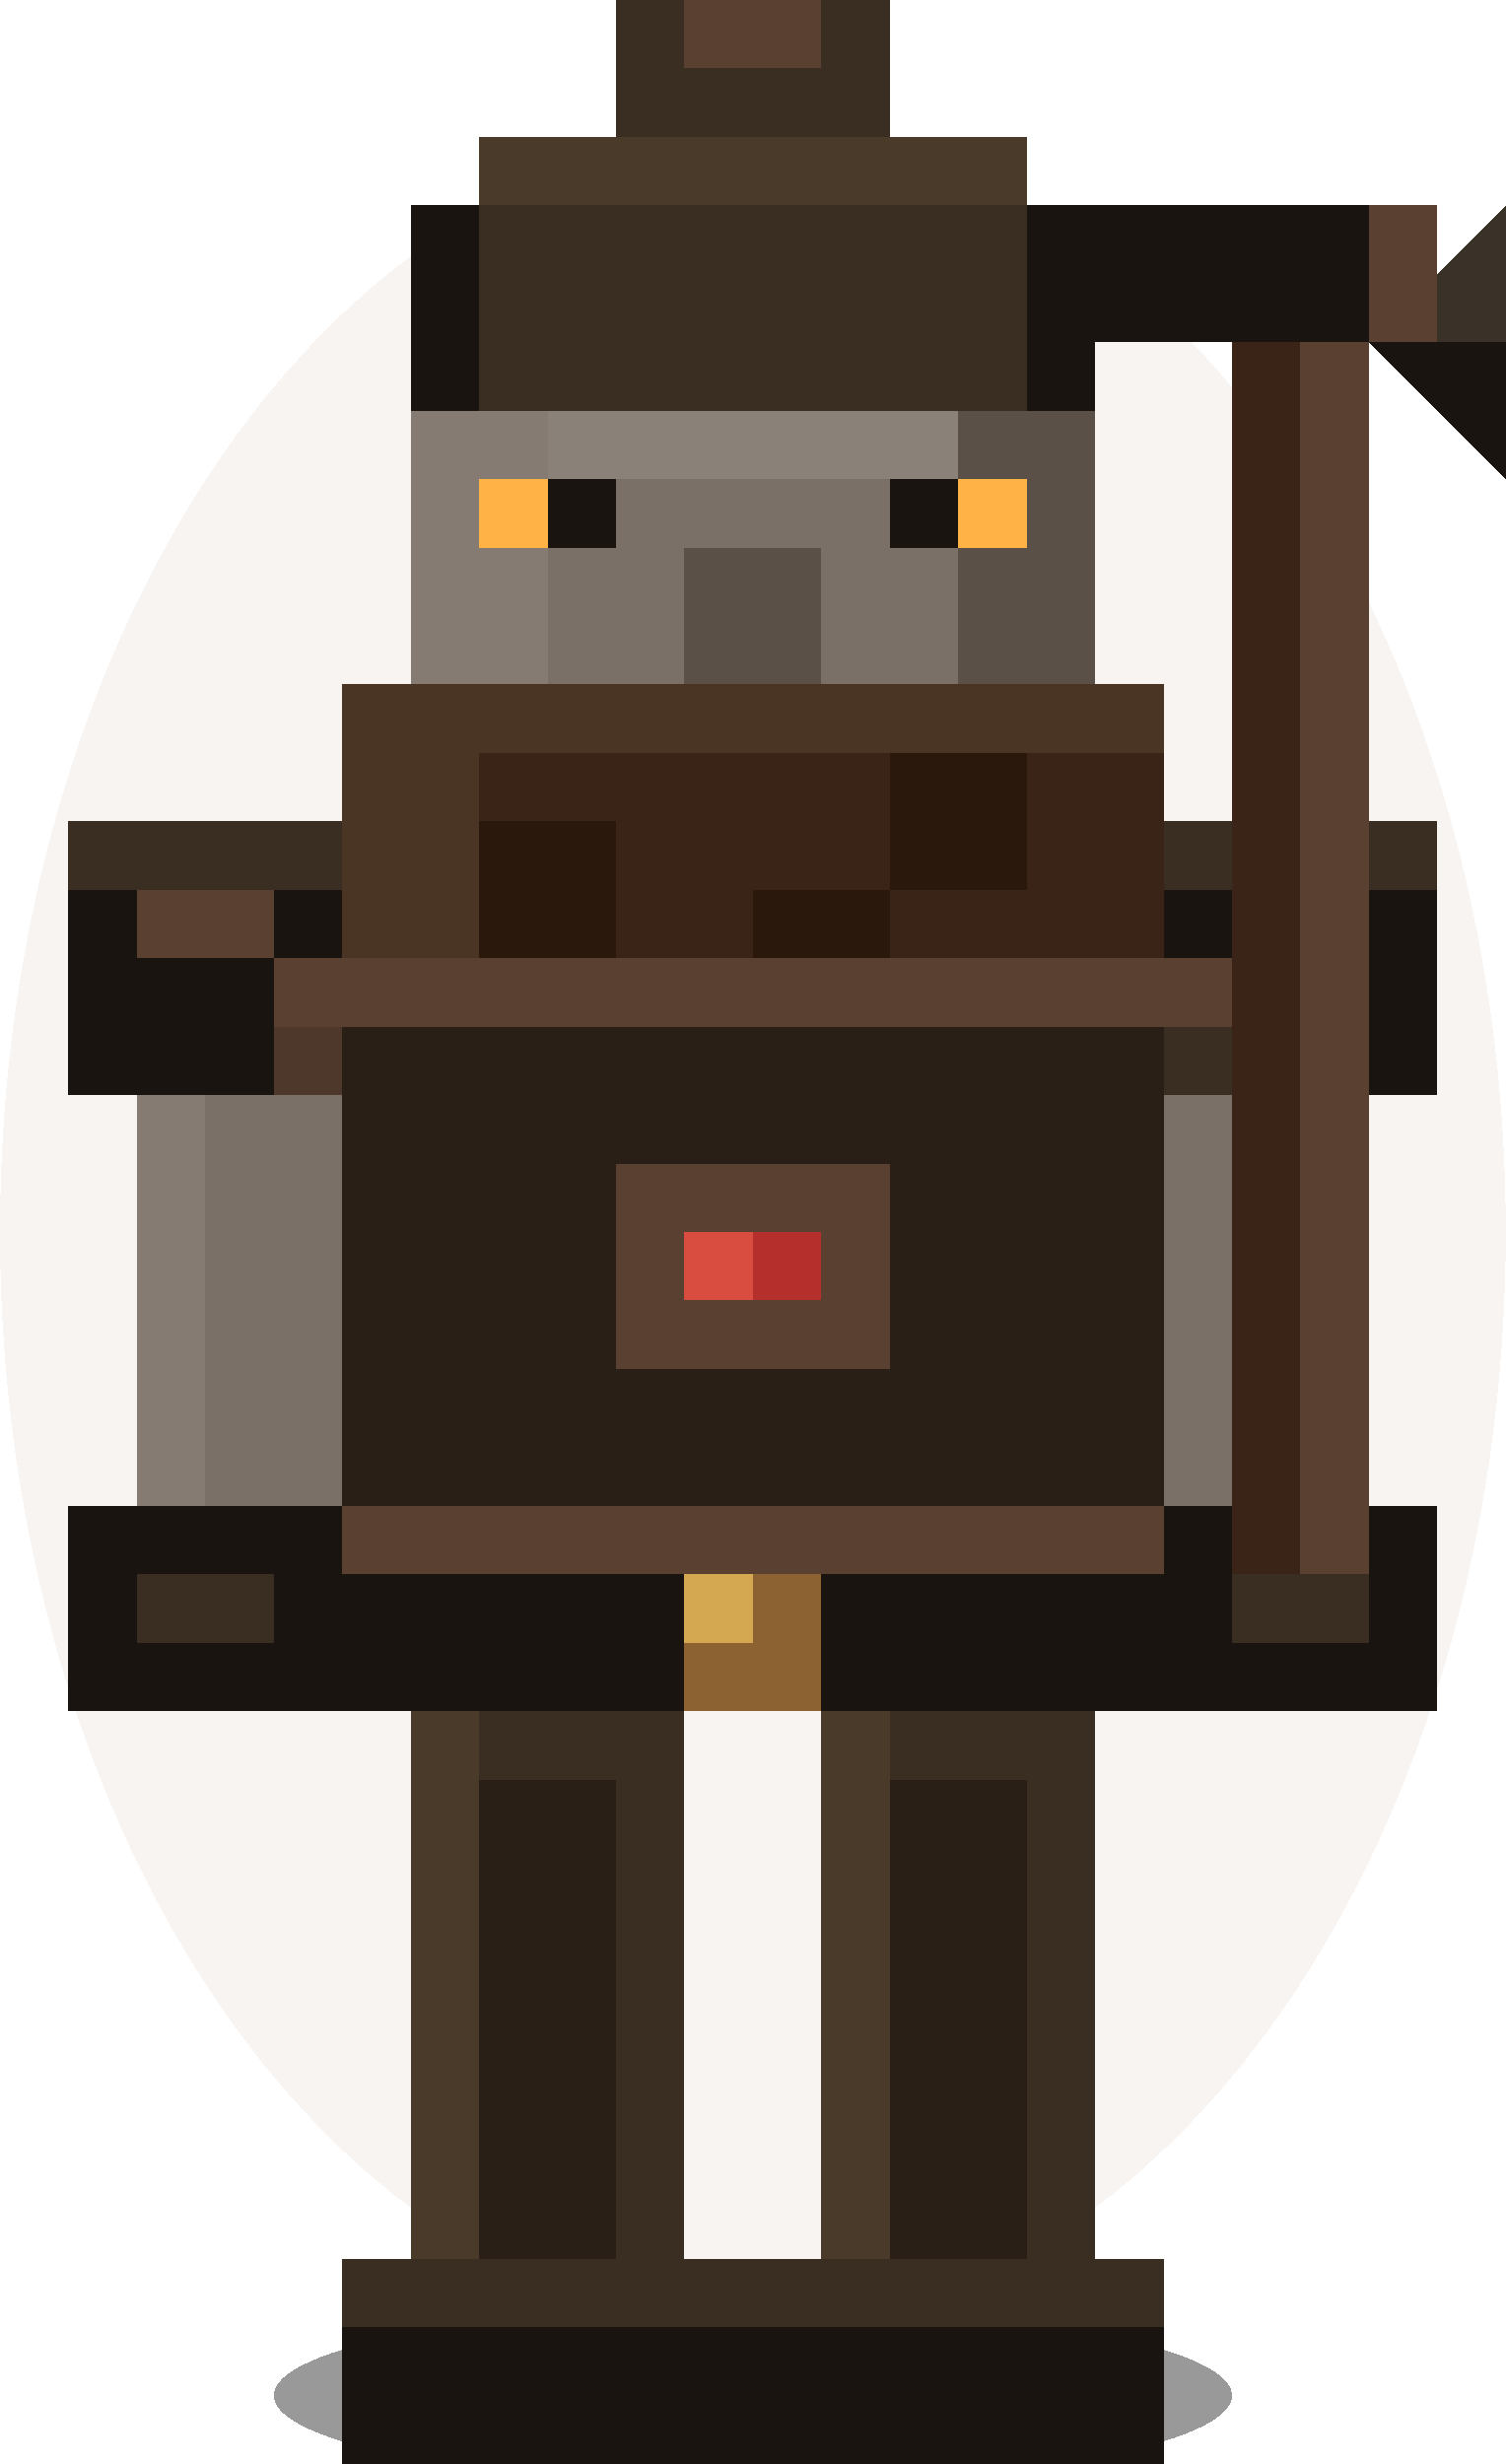
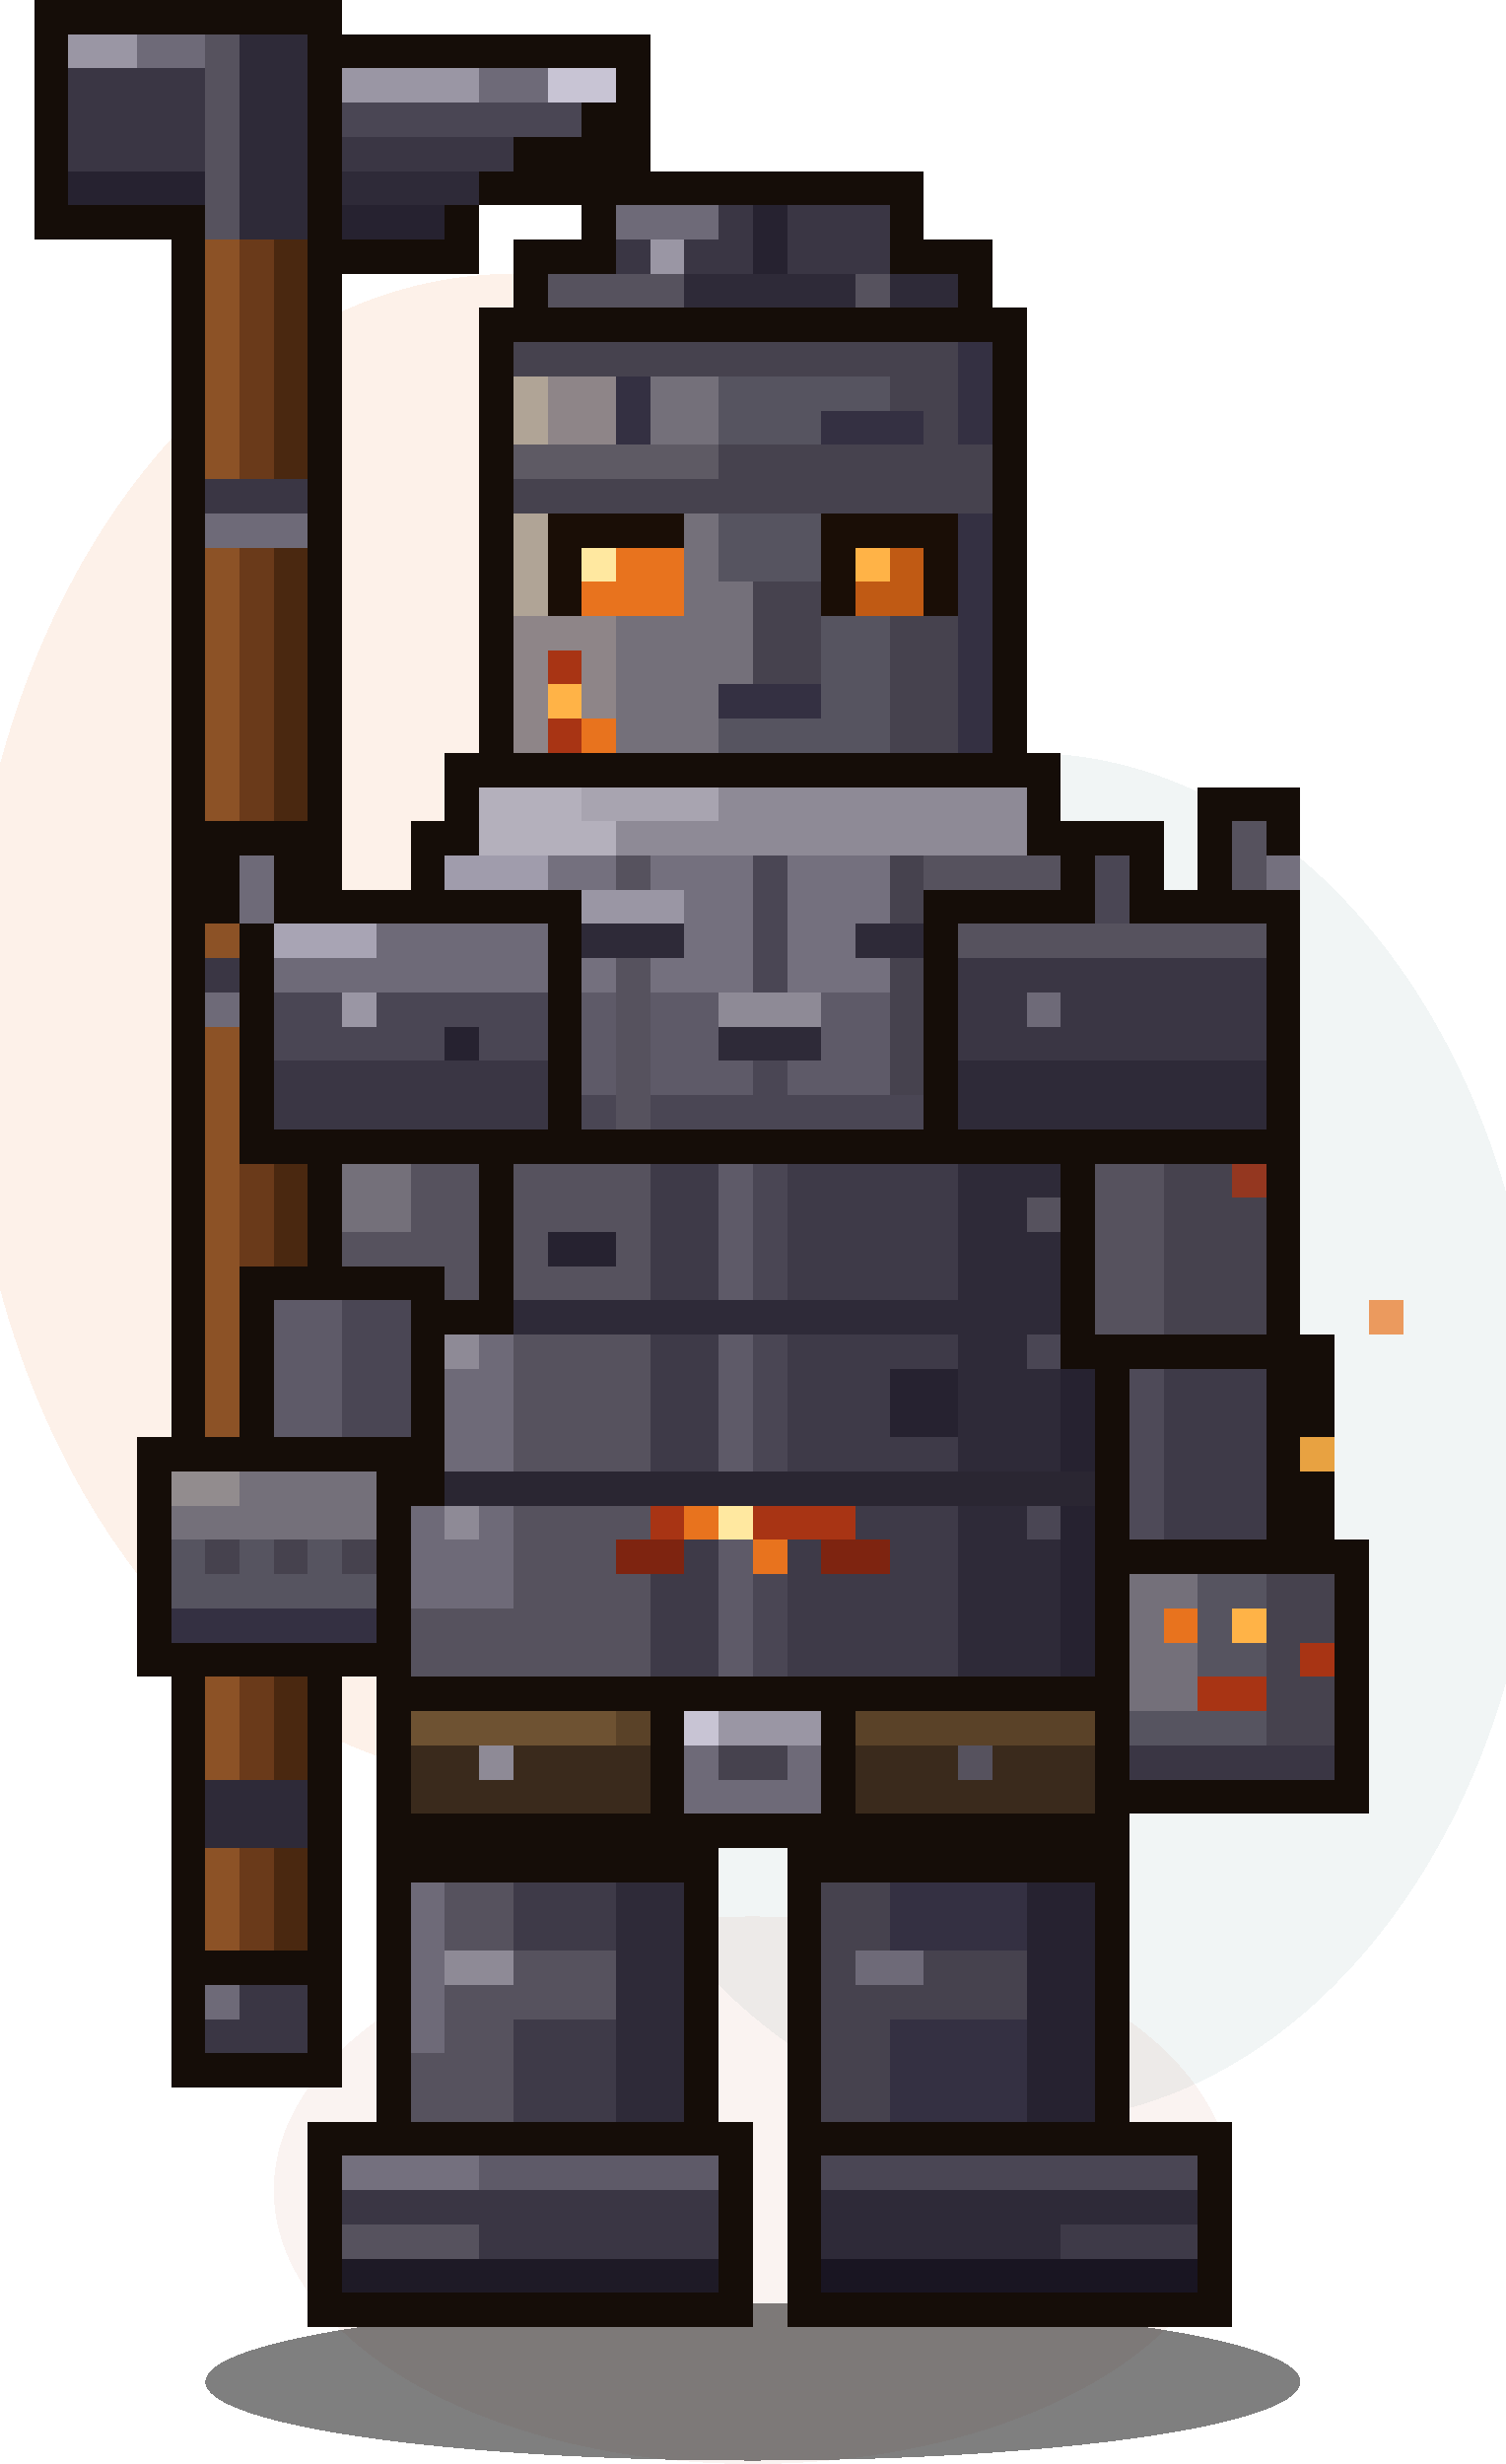
- <svg xmlns="http://www.w3.org/2000/svg" viewBox="0 0 22 36" shape-rendering="crispEdges" preserveAspectRatio="xMidYMax meet" aria-label="Karzok the Duergar">
-   <ellipse cx="11" cy="18" rx="11" ry="16" fill="#8a5a2a" opacity="0.07" />
-   <ellipse cx="11" cy="35" rx="7" ry="1.3" fill="#000" opacity="0.4" />
-   <rect x="9" y="0" width="4" height="2" fill="#3a2e22" />
-   <rect x="10" y="0" width="2" height="1" fill="#5a4030" />
-   <rect x="7" y="2" width="8" height="4" fill="#3a2e22" />
-   <rect x="7" y="2" width="8" height="1" fill="#4a3a2a" />
-   <rect x="6" y="3" width="1" height="3" fill="#1a1410" />
-   <rect x="15" y="3" width="1" height="3" fill="#1a1410" />
-   <rect x="6" y="6" width="10" height="4" fill="#7a7068" />
-   <rect x="6" y="6" width="10" height="1" fill="#8a8278" />
-   <rect x="6" y="6" width="2" height="4" fill="#857b73" />
-   <rect x="14" y="6" width="2" height="4" fill="#5a5048" />
-   <rect x="7" y="7" width="2" height="1" fill="#1a1410" />
-   <rect x="13" y="7" width="2" height="1" fill="#1a1410" />
-   <rect x="7" y="7" width="1" height="1" fill="#ffb347" />
-   <rect x="14" y="7" width="1" height="1" fill="#ffb347" />
-   <rect x="10" y="8" width="2" height="2" fill="#5a5048" />
-   <rect x="5" y="10" width="12" height="6" fill="#3a2418" />
-   <rect x="5" y="10" width="12" height="1" fill="#4a3424" />
-   <rect x="5" y="10" width="2" height="6" fill="#4a3424" />
-   <rect x="7" y="12" width="2" height="2" fill="#2a180c" />
-   <rect x="11" y="13" width="2" height="2" fill="#2a180c" />
-   <rect x="13" y="11" width="2" height="2" fill="#2a180c" />
-   <rect x="10" y="15" width="2" height="1" fill="#8c6232" />
-   <rect x="1" y="12" width="4" height="4" fill="#1a1410" />
-   <rect x="17" y="12" width="4" height="4" fill="#1a1410" />
-   <rect x="1" y="12" width="4" height="1" fill="#3a2e22" />
-   <rect x="17" y="12" width="4" height="1" fill="#3a2e22" />
-   <rect x="2" y="13" width="2" height="1" fill="#5a4030" />
-   <rect x="18" y="13" width="2" height="1" fill="#5a4030" />
-   <rect x="4" y="14" width="14" height="9" fill="#3a2e22" />
-   <rect x="5" y="15" width="12" height="7" fill="#2a1f17" />
-   <rect x="4" y="14" width="14" height="1" fill="#5a4030" />
-   <rect x="4" y="22" width="14" height="1" fill="#5a4030" />
-   <rect x="4" y="14" width="1" height="9" fill="#5a4030" opacity="0.6" />
-   <rect x="9" y="17" width="4" height="3" fill="#5a4030" />
-   <rect x="10" y="18" width="2" height="1" fill="#b5302c" />
-   <rect x="10" y="18" width="1" height="1" fill="#e85a4a" opacity="0.7" />
-   <rect x="2" y="16" width="3" height="7" fill="#7a7068" />
-   <rect x="2" y="16" width="1" height="7" fill="#857b73" />
-   <rect x="17" y="16" width="3" height="7" fill="#7a7068" />
-   <rect x="19" y="16" width="1" height="7" fill="#5a5048" />
-   <rect x="1" y="22" width="4" height="3" fill="#1a1410" />
-   <rect x="17" y="22" width="4" height="3" fill="#1a1410" />
-   <rect x="2" y="23" width="2" height="1" fill="#3a2e22" />
-   <rect x="18" y="23" width="2" height="1" fill="#3a2e22" />
-   <rect x="18" y="3" width="2" height="20" fill="#3a2418" />
-   <rect x="19" y="3" width="1" height="20" fill="#5a4030" />
-   <rect x="16" y="3" width="4" height="2" fill="#1a1410" />
-   <polygon points="20,5 24,1 22,7" fill="#1a1410" />
-   <polygon points="20,5 23,2 22,5" fill="#3a3228" />
-   <rect x="20" y="3" width="1" height="2" fill="#5a4030" />
-   <rect x="22" y="2" width="1" height="1" fill="#8a929c" />
-   <rect x="4" y="23" width="14" height="2" fill="#1a1410" />
-   <rect x="10" y="23" width="2" height="2" fill="#8c6232" />
-   <rect x="10" y="23" width="1" height="1" fill="#d4a850" />
-   <rect x="6" y="25" width="4" height="8" fill="#3a2e22" />
-   <rect x="12" y="25" width="4" height="8" fill="#3a2e22" />
-   <rect x="7" y="26" width="2" height="7" fill="#2a1f17" />
-   <rect x="13" y="26" width="2" height="7" fill="#2a1f17" />
-   <rect x="6" y="25" width="1" height="8" fill="#4a3a2a" />
-   <rect x="12" y="25" width="1" height="8" fill="#4a3a2a" />
-   <rect x="5" y="33" width="6" height="3" fill="#1a1410" />
-   <rect x="11" y="33" width="6" height="3" fill="#1a1410" />
-   <rect x="5" y="33" width="6" height="1" fill="#3a2e22" />
-   <rect x="11" y="33" width="6" height="1" fill="#3a2e22" />
+ <svg xmlns="http://www.w3.org/2000/svg" viewBox="0 0 44 72" shape-rendering="crispEdges" preserveAspectRatio="xMidYMax meet" aria-label="Karzok the Duergar">
+   <ellipse cx="15" cy="30" rx="16" ry="22" fill="#e8731e" opacity="0.10" />
+   <ellipse cx="30" cy="42" rx="15" ry="20" fill="#2e6a62" opacity="0.07" />
+   <ellipse cx="22" cy="64" rx="14" ry="8" fill="#a83414" opacity="0.06" />
+   <ellipse cx="22" cy="69.6" rx="16" ry="2.3" fill="#000" opacity="0.5" />
+   <rect x="1" y="0" width="9" height="7" fill="#150d08" />
+   <rect x="9" y="1" width="10" height="5" fill="#150d08" />
+   <rect x="9" y="6" width="5" height="2" fill="#150d08" />
+   <rect x="2" y="1" width="4" height="5" fill="#3a3644" />
+   <rect x="2" y="1" width="4" height="1" fill="#6e6a78" />
+   <rect x="2" y="1" width="2" height="1" fill="#9a96a4" />
+   <rect x="2" y="5" width="4" height="1" fill="#262230" />
+   <rect x="10" y="2" width="8" height="1" fill="#6e6a78" />
+   <rect x="10" y="2" width="4" height="1" fill="#9a96a4" />
+   <rect x="16" y="2" width="2" height="1" fill="#c8c4d4" />
+   <rect x="10" y="3" width="7" height="1" fill="#4a4654" />
+   <rect x="10" y="4" width="5" height="1" fill="#3a3644" />
+   <rect x="10" y="5" width="4" height="1" fill="#2e2a38" />
+   <rect x="10" y="6" width="3" height="1" fill="#262230" />
+   <rect x="6" y="1" width="3" height="6" fill="#2e2a38" />
+   <rect x="6" y="1" width="1" height="6" fill="#56525e" />
+   <rect x="5" y="7" width="5" height="51" fill="#150d08" />
+   <rect x="6" y="7" width="3" height="50" fill="#4a2810" />
+   <rect x="6" y="7" width="1" height="50" fill="#8c5226" />
+   <rect x="7" y="7" width="1" height="50" fill="#6a3a1a" />
+   <rect x="6" y="14" width="3" height="1" fill="#3a3644" />
+   <rect x="6" y="15" width="3" height="1" fill="#6e6a78" />
+   <rect x="6" y="28" width="3" height="1" fill="#3a3644" />
+   <rect x="6" y="29" width="3" height="1" fill="#6e6a78" />
+   <rect x="6" y="52" width="3" height="2" fill="#2e2a38" />
+   <rect x="5" y="58" width="5" height="3" fill="#150d08" />
+   <rect x="6" y="58" width="3" height="2" fill="#3a3644" />
+   <rect x="6" y="58" width="1" height="1" fill="#6e6a78" />
+   <rect x="17" y="5" width="10" height="3" fill="#150d08" />
+   <rect x="15" y="7" width="14" height="3" fill="#150d08" />
+   <rect x="18" y="6" width="8" height="2" fill="#3a3644" />
+   <rect x="18" y="6" width="3" height="1" fill="#6e6a78" />
+   <rect x="22" y="6" width="1" height="2" fill="#262230" />
+   <rect x="16" y="8" width="12" height="2" fill="#2e2a38" />
+   <rect x="16" y="8" width="4" height="1" fill="#56525e" />
+   <rect x="19" y="7" width="1" height="1" fill="#9a96a4" />
+   <rect x="25" y="8" width="1" height="1" fill="#56525e" />
+   <rect x="14" y="9" width="16" height="16" fill="#150d08" />
+   <rect x="15" y="10" width="14" height="15" fill="#565460" />
+   <rect x="15" y="10" width="6" height="14" fill="#74707a" />
+   <rect x="15" y="10" width="3" height="12" fill="#8e8588" />
+   <rect x="15" y="10" width="1" height="8" fill="#b0a496" />
+   <rect x="15" y="10" width="14" height="1" fill="#46424e" />
+   <rect x="26" y="10" width="3" height="15" fill="#46424e" />
+   <rect x="28" y="10" width="1" height="15" fill="#343042" />
+   <rect x="15" y="13" width="14" height="2" fill="#46424e" />
+   <rect x="15" y="13" width="6" height="1" fill="#5e5a64" />
+   <rect x="24" y="12" width="3" height="1" fill="#343042" />
+   <rect x="18" y="11" width="1" height="2" fill="#343042" />
+   <rect x="16" y="15" width="4" height="3" fill="#1a0e06" />
+   <rect x="24" y="15" width="4" height="3" fill="#1a0e06" />
+   <rect x="17" y="16" width="3" height="2" fill="#e8731e" />
+   <rect x="25" y="16" width="2" height="2" fill="#c05a14" />
+   <rect x="17" y="16" width="1" height="1" fill="#ffe8a0" />
+   <rect x="25" y="16" width="1" height="1" fill="#ffb347" />
+   <rect x="21" y="17" width="3" height="4" fill="#46424e" />
+   <rect x="21" y="17" width="1" height="4" fill="#74707a" />
+   <rect x="21" y="20" width="3" height="1" fill="#343042" />
+   <rect x="16" y="19" width="1" height="3" fill="#a83414" />
+   <rect x="16" y="20" width="1" height="1" fill="#ffb347" />
+   <rect x="17" y="21" width="1" height="1" fill="#e8731e" />
+   <rect x="18" y="22" width="8" height="1" fill="#2a2632" />
+   <rect x="18" y="22" width="2" height="1" fill="#343042" />
+   <rect x="13" y="22" width="18" height="3" fill="#150d08" />
+   <rect x="12" y="24" width="20" height="6" fill="#150d08" />
+   <rect x="14" y="29" width="16" height="4" fill="#150d08" />
+   <rect x="16" y="33" width="12" height="2" fill="#150d08" />
+   <rect x="14" y="23" width="16" height="2" fill="#8e8a96" />
+   <rect x="13" y="25" width="18" height="4" fill="#74707e" />
+   <rect x="15" y="29" width="14" height="3" fill="#5e5a68" />
+   <rect x="17" y="32" width="10" height="2" fill="#4a4654" />
+   <rect x="14" y="23" width="4" height="2" fill="#b4b0bc" />
+   <rect x="13" y="25" width="3" height="3" fill="#a09cac" />
+   <rect x="15" y="29" width="2" height="2" fill="#8e8a96" />
+   <rect x="27" y="25" width="4" height="4" fill="#56525e" />
+   <rect x="26" y="29" width="3" height="3" fill="#46424e" />
+   <rect x="18" y="25" width="1" height="8" fill="#56525e" />
+   <rect x="22" y="25" width="1" height="9" fill="#4a4654" />
+   <rect x="26" y="25" width="1" height="7" fill="#46424e" />
+   <rect x="17" y="27" width="3" height="1" fill="#2e2a38" />
+   <rect x="17" y="26" width="3" height="1" fill="#9a96a4" />
+   <rect x="21" y="30" width="3" height="1" fill="#2e2a38" />
+   <rect x="21" y="29" width="3" height="1" fill="#8e8a96" />
+   <rect x="25" y="27" width="3" height="1" fill="#2e2a38" />
+   <rect x="17" y="23" width="4" height="1" fill="#a8a4b0" />
+   <rect x="23" y="23" width="4" height="1" fill="#8e8a96" />
+   <rect x="7" y="26" width="10" height="8" fill="#150d08" />
+   <rect x="8" y="27" width="8" height="6" fill="#4a4654" />
+   <rect x="8" y="27" width="8" height="2" fill="#6e6a78" />
+   <rect x="8" y="27" width="3" height="1" fill="#a8a4b4" />
+   <rect x="8" y="31" width="8" height="2" fill="#3a3644" />
+   <rect x="10" y="29" width="1" height="1" fill="#9a96a4" />
+   <rect x="13" y="30" width="1" height="1" fill="#262230" />
+   <rect x="6" y="24" width="3" height="3" fill="#150d08" />
+   <rect x="7" y="25" width="1" height="2" fill="#6e6a78" />
+   <rect x="27" y="26" width="11" height="8" fill="#150d08" />
+   <rect x="28" y="27" width="9" height="6" fill="#3a3644" />
+   <rect x="28" y="27" width="9" height="1" fill="#56525e" />
+   <rect x="28" y="31" width="9" height="2" fill="#2e2a38" />
+   <rect x="30" y="29" width="1" height="1" fill="#6e6a78" />
+   <rect x="35" y="23" width="3" height="4" fill="#150d08" />
+   <rect x="36" y="24" width="1" height="2" fill="#56525e" />
+   <rect x="37" y="25" width="1" height="1" fill="#74707e" />
+   <rect x="31" y="24" width="3" height="3" fill="#150d08" />
+   <rect x="32" y="25" width="1" height="2" fill="#4a4654" />
+   <rect x="11" y="33" width="22" height="17" fill="#150d08" />
+   <rect x="12" y="34" width="20" height="15" fill="#3e3a48" />
+   <rect x="12" y="34" width="7" height="15" fill="#56525e" />
+   <rect x="12" y="34" width="3" height="13" fill="#6e6a78" />
+   <rect x="12" y="34" width="1" height="9" fill="#928c8e" />
+   <rect x="28" y="34" width="4" height="15" fill="#2e2a38" />
+   <rect x="31" y="34" width="1" height="15" fill="#262230" />
+   <rect x="21" y="34" width="2" height="15" fill="#4a4654" />
+   <rect x="21" y="34" width="1" height="15" fill="#5e5a68" />
+   <rect x="12" y="38" width="20" height="1" fill="#2e2a38" />
+   <rect x="12" y="43" width="20" height="1" fill="#2a2632" />
+   <rect x="13" y="35" width="1" height="1" fill="#9a96a4" />
+   <rect x="30" y="35" width="1" height="1" fill="#56525e" />
+   <rect x="13" y="39" width="1" height="1" fill="#8e8a96" />
+   <rect x="30" y="39" width="1" height="1" fill="#4a4654" />
+   <rect x="13" y="44" width="1" height="1" fill="#8e8a96" />
+   <rect x="30" y="44" width="1" height="1" fill="#4a4654" />
+   <rect x="16" y="36" width="2" height="1" fill="#262230" />
+   <rect x="26" y="40" width="2" height="2" fill="#262230" />
+   <rect x="19" y="44" width="6" height="1" fill="#a83414" />
+   <rect x="20" y="44" width="2" height="1" fill="#e8731e" />
+   <rect x="21" y="44" width="1" height="1" fill="#ffe8a0" />
+   <rect x="18" y="45" width="2" height="1" fill="#7e2410" />
+   <rect x="24" y="45" width="2" height="1" fill="#7e2410" />
+   <rect x="22" y="45" width="1" height="1" fill="#e8731e" />
+   <rect x="9" y="33" width="6" height="6" fill="#150d08" />
+   <rect x="10" y="34" width="4" height="4" fill="#56525e" />
+   <rect x="10" y="34" width="2" height="2" fill="#74707a" />
+   <rect x="7" y="37" width="6" height="7" fill="#150d08" />
+   <rect x="8" y="38" width="4" height="5" fill="#4a4654" />
+   <rect x="8" y="38" width="2" height="5" fill="#5e5a68" />
+   <rect x="4" y="42" width="8" height="7" fill="#150d08" />
+   <rect x="5" y="43" width="6" height="5" fill="#565460" />
+   <rect x="5" y="43" width="6" height="2" fill="#74707a" />
+   <rect x="5" y="43" width="2" height="1" fill="#928c8e" />
+   <rect x="6" y="45" width="1" height="1" fill="#46424e" />
+   <rect x="8" y="45" width="1" height="1" fill="#46424e" />
+   <rect x="10" y="45" width="1" height="1" fill="#46424e" />
+   <rect x="5" y="47" width="6" height="1" fill="#343042" />
+   <rect x="31" y="33" width="7" height="7" fill="#150d08" />
+   <rect x="32" y="34" width="5" height="5" fill="#46424e" />
+   <rect x="32" y="34" width="2" height="5" fill="#56525e" />
+   <rect x="32" y="39" width="7" height="7" fill="#150d08" />
+   <rect x="33" y="40" width="4" height="5" fill="#3e3a48" />
+   <rect x="33" y="40" width="1" height="5" fill="#4e4a58" />
+   <rect x="32" y="45" width="8" height="8" fill="#150d08" />
+   <rect x="33" y="46" width="6" height="6" fill="#565460" />
+   <rect x="33" y="46" width="2" height="4" fill="#74707a" />
+   <rect x="37" y="46" width="2" height="6" fill="#46424e" />
+   <rect x="34" y="47" width="1" height="1" fill="#e8731e" />
+   <rect x="36" y="47" width="1" height="1" fill="#ffb347" />
+   <rect x="38" y="48" width="1" height="1" fill="#a83414" />
+   <rect x="35" y="49" width="2" height="1" fill="#a83414" />
+   <rect x="33" y="51" width="6" height="1" fill="#3a3644" />
+   <rect x="11" y="49" width="22" height="5" fill="#150d08" />
+   <rect x="12" y="50" width="20" height="3" fill="#3a2a1c" />
+   <rect x="12" y="50" width="20" height="1" fill="#5a4228" />
+   <rect x="12" y="50" width="6" height="1" fill="#6e5232" />
+   <rect x="19" y="49" width="6" height="5" fill="#150d08" />
+   <rect x="20" y="50" width="4" height="3" fill="#6e6a78" />
+   <rect x="20" y="50" width="4" height="1" fill="#9a96a4" />
+   <rect x="20" y="50" width="1" height="1" fill="#c8c4d4" />
+   <rect x="21" y="51" width="2" height="1" fill="#46424e" />
+   <rect x="14" y="51" width="1" height="1" fill="#8e8a96" />
+   <rect x="28" y="51" width="1" height="1" fill="#56525e" />
+   <rect x="11" y="54" width="10" height="9" fill="#150d08" />
+   <rect x="12" y="55" width="8" height="8" fill="#3e3a48" />
+   <rect x="12" y="55" width="3" height="8" fill="#56525e" />
+   <rect x="12" y="55" width="1" height="5" fill="#6e6a78" />
+   <rect x="18" y="55" width="2" height="8" fill="#2e2a38" />
+   <rect x="13" y="57" width="5" height="2" fill="#56525e" />
+   <rect x="13" y="57" width="2" height="1" fill="#8e8a96" />
+   <rect x="23" y="54" width="10" height="9" fill="#150d08" />
+   <rect x="24" y="55" width="8" height="8" fill="#343042" />
+   <rect x="24" y="55" width="2" height="8" fill="#46424e" />
+   <rect x="30" y="55" width="2" height="8" fill="#262230" />
+   <rect x="25" y="57" width="5" height="2" fill="#46424e" />
+   <rect x="25" y="57" width="2" height="1" fill="#6e6a78" />
+   <rect x="9" y="62" width="13" height="6" fill="#150d08" />
+   <rect x="10" y="63" width="11" height="4" fill="#3a3644" />
+   <rect x="10" y="63" width="11" height="1" fill="#5e5a68" />
+   <rect x="10" y="63" width="4" height="1" fill="#74707e" />
+   <rect x="10" y="65" width="4" height="2" fill="#56525e" />
+   <rect x="10" y="66" width="11" height="1" fill="#1e1a26" />
+   <rect x="23" y="62" width="13" height="6" fill="#150d08" />
+   <rect x="24" y="63" width="11" height="4" fill="#2e2a38" />
+   <rect x="24" y="63" width="11" height="1" fill="#4a4654" />
+   <rect x="31" y="65" width="4" height="2" fill="#3e3a48" />
+   <rect x="24" y="66" width="11" height="1" fill="#191522" />
+   <rect x="38" y="42" width="1" height="1" fill="#ffb347" opacity="0.9" />
+   <rect x="40" y="38" width="1" height="1" fill="#e8731e" opacity="0.7" />
+   <rect x="36" y="34" width="1" height="1" fill="#a83414" opacity="0.8" />
</svg>
